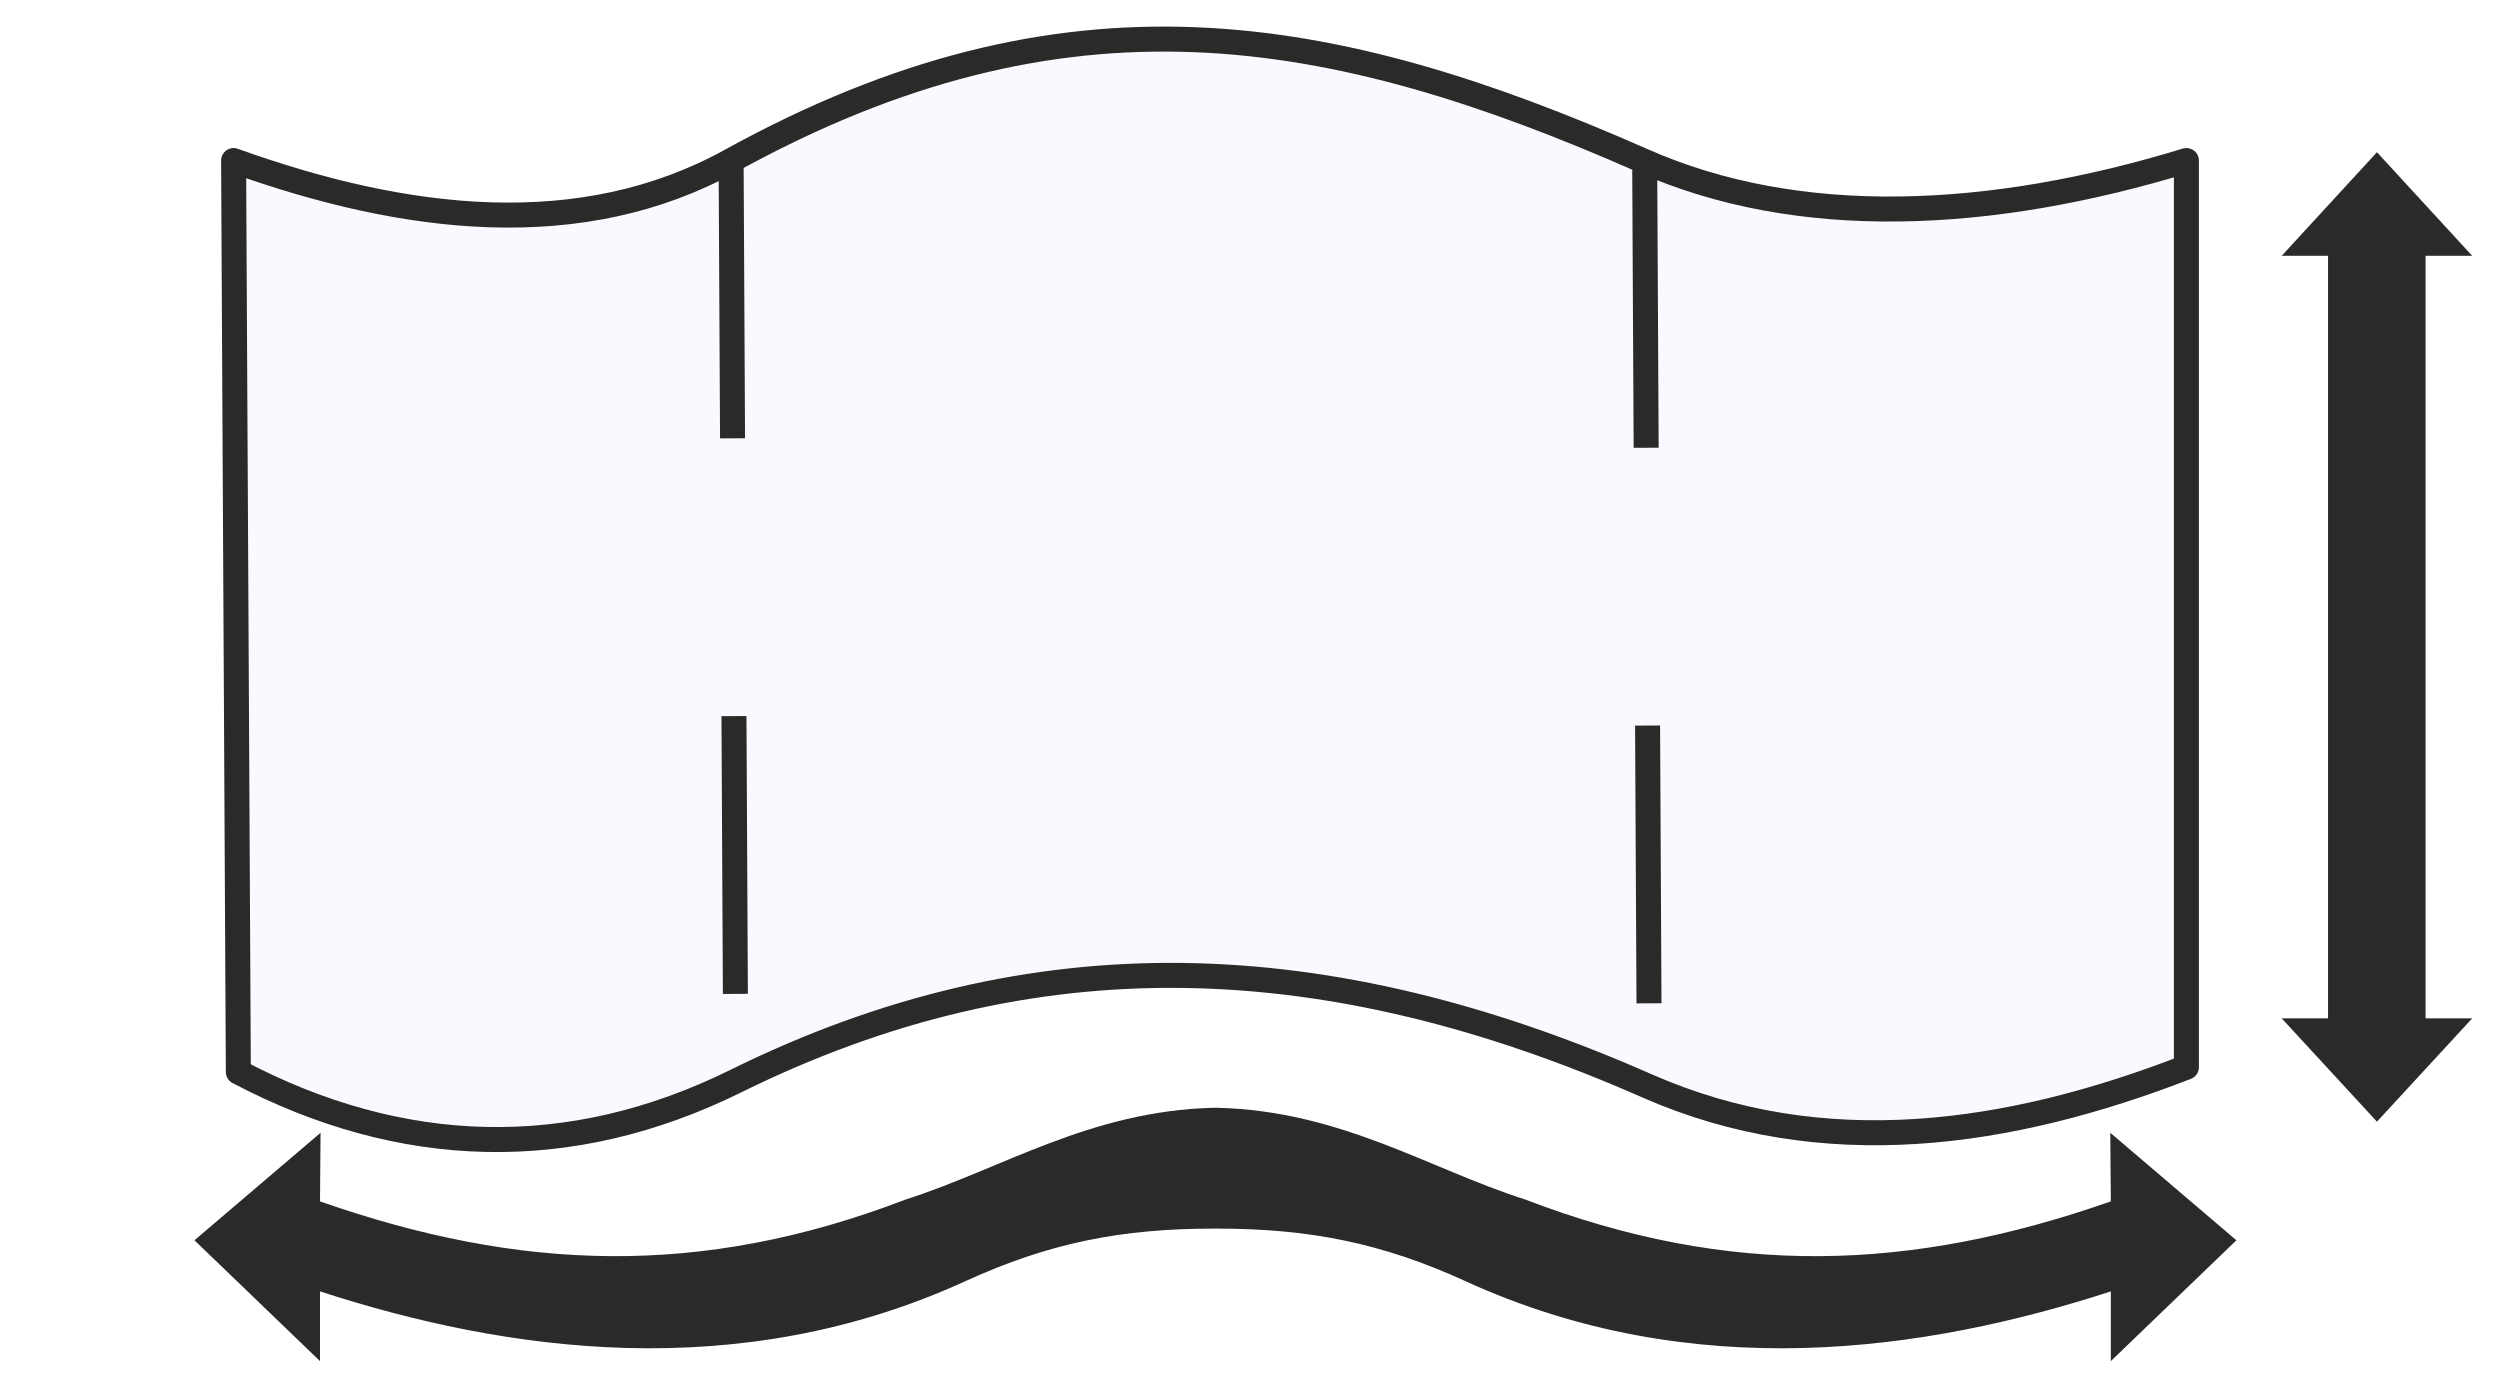
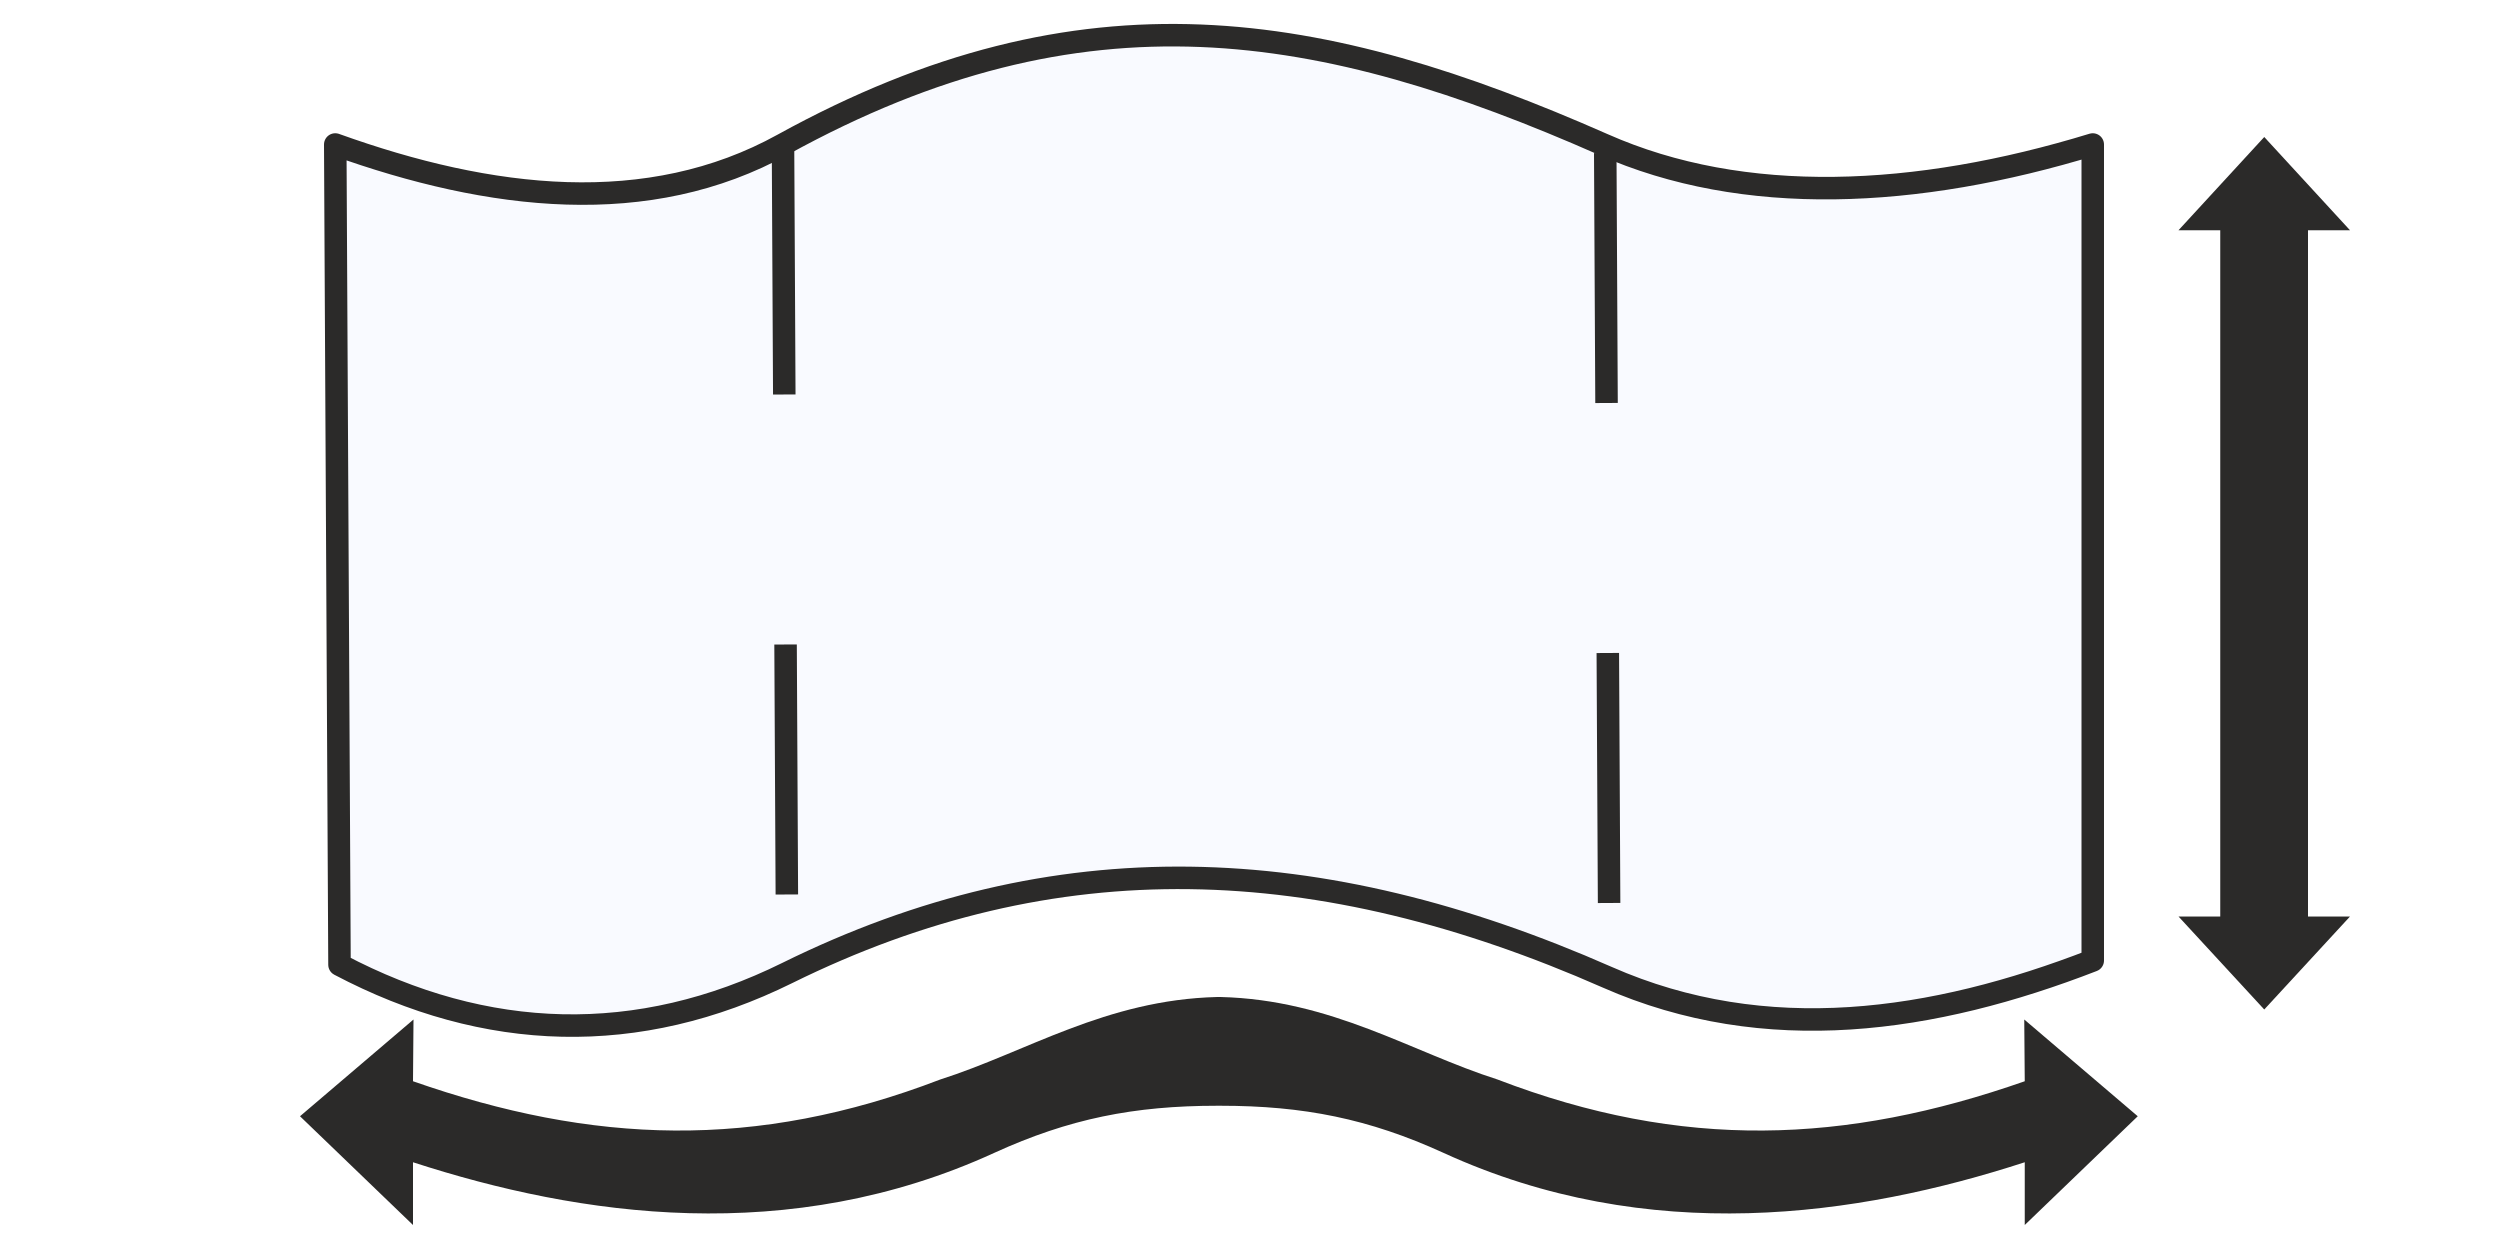
- <svg xmlns="http://www.w3.org/2000/svg" xml:space="preserve" width="90px" height="50px" version="1.1" style="shape-rendering:geometricPrecision; text-rendering:geometricPrecision; image-rendering:optimizeQuality; fill-rule:evenodd; clip-rule:evenodd" viewBox="0 0 90 50">
+ <svg xmlns="http://www.w3.org/2000/svg" xml:space="preserve" width="80px" height="40px" version="1.1" style="shape-rendering:geometricPrecision; text-rendering:geometricPrecision; image-rendering:optimizeQuality; fill-rule:evenodd; clip-rule:evenodd" viewBox="0 0 90 50">
  <defs>
    <style type="text/css">
   
    .str0 {stroke:#2B2A29;stroke-width:0.9;stroke-linejoin:round;stroke-miterlimit:22.926}
    .str1 {stroke:#2B2A29;stroke-width:0.9;stroke-linejoin:round;stroke-miterlimit:22.926;stroke-dasharray:10 10}
    .fil1 {fill:none}
    .fil0 {fill:#F9FAFF}
    .fil3 {fill:#2B2A29}
    .fil2 {fill:#2B2A29;fill-rule:nonzero}
   
  </style>
  </defs>
  <g id="Layer_x0020_1">
    <g id="_1482598195680">
      <path class="fil0" d="M76.73 820.29c13.06,4.95 26.94,3.89 41.03,0.23l-9.22 39.64c-14.14,6.28 -27.11,5.98 -39.18,0.47 -12,-5.48 -24.37,-6.66 -38.15,0.11l12.56 -38.6c9.95,-5.84 20.76,-6.47 32.96,-1.85z" />
      <path class="fil1 str0" d="M76.73 820.29c13.06,4.95 26.94,3.89 41.03,0.23l-9.22 39.64c-14.14,6.28 -27.11,5.98 -39.18,0.47 -12,-5.48 -24.37,-6.66 -38.15,0.11l12.56 -38.6c9.95,-5.84 20.76,-6.47 32.96,-1.85z" />
      <path class="fil0" d="M41.81 818.1l-10.6 42.64c9.07,-6.95 20,-11.53 33.42,-7.6 9.95,2.91 18.98,5.37 27.65,-1.16l11.3 -43.56c-8.89,3.74 -19,6.53 -29.5,4.15 -13.11,-2.97 -23.27,-2.01 -32.27,5.53z" />
      <path class="fil1 str0" d="M41.81 818.1l-10.6 42.64c9.07,-6.95 20,-11.53 33.42,-7.6 9.95,2.91 18.98,5.37 27.65,-1.16l11.3 -43.56c-8.89,3.74 -19,6.53 -29.5,4.15 -13.11,-2.97 -23.27,-2.01 -32.27,5.53z" />
      <path class="fil0" d="M75.58 843.46c10.87,-4.88 18.54,1.45 16.7,8.52l11.3 -43.56c-1.38,-4.88 -9.22,-9.98 -17.63,-3.22l-10.37 38.26z" />
      <path class="fil1 str0" d="M75.58 843.46c10.87,-4.88 18.54,1.45 16.7,8.52l11.3 -43.56c-1.38,-4.88 -9.22,-9.98 -17.63,-3.22l-10.37 38.26z" />
    </g>
    <g id="_1482598198368">
      <path class="fil0" d="M8.58 38.59l-0.17 -32.81c6.2,2.23 12.52,2.98 17.91,0 12.05,-6.64 21.56,-4.96 32.81,0 5.62,2.49 12.52,2.16 19.58,0l0 32.64c-6.37,2.47 -13.06,3.47 -19.42,0.67 -11.53,-5.08 -22.09,-5.46 -32.8,-0.17 -5.97,2.95 -12.05,2.76 -17.91,-0.33z" />
      <path class="fil1 str0" d="M8.58 38.59l-0.17 -32.81c6.2,2.23 12.52,2.98 17.91,0 12.05,-6.64 21.56,-4.96 32.81,0 5.62,2.49 12.52,2.16 19.58,0l0 32.64c-6.37,2.47 -13.06,3.47 -19.42,0.67 -11.53,-5.08 -22.09,-5.46 -32.8,-0.17 -5.97,2.95 -12.05,2.76 -17.91,-0.33z" />
      <path class="fil1 str1" d="M26.32 5.78l0.17 33.14m32.72 -32.8l0.17 33.14" />
      <polygon class="fil2" points="85.57,5.48 82.14,9.21 83.81,9.21 83.81,36.66 82.14,36.66 85.57,40.38 89,36.66 87.32,36.66 87.32,9.21 89,9.21 " />
      <path class="fil3" d="M54.9 43.18c-3.45,-1.1 -6.62,-3.19 -11.08,-3.3l0 0 -0.06 0 -0.07 0 0 0c-4.46,0.11 -7.63,2.2 -11.08,3.3 -7.4,2.84 -13.91,2.58 -21.09,0.07l0.02 -2.47 -4.54 3.87 4.52 4.35 0 -2.51c6.68,2.17 15.04,3.39 23.26,-0.38 2.98,-1.36 5.58,-1.88 8.91,-1.88l0.13 0c3.32,0 5.93,0.52 8.91,1.88 8.22,3.77 16.58,2.55 23.26,0.38l0 2.51 4.52 -4.35 -4.54 -3.87 0.02 2.47c-7.18,2.51 -13.69,2.77 -21.09,-0.07z" />
    </g>
  </g>
</svg>
